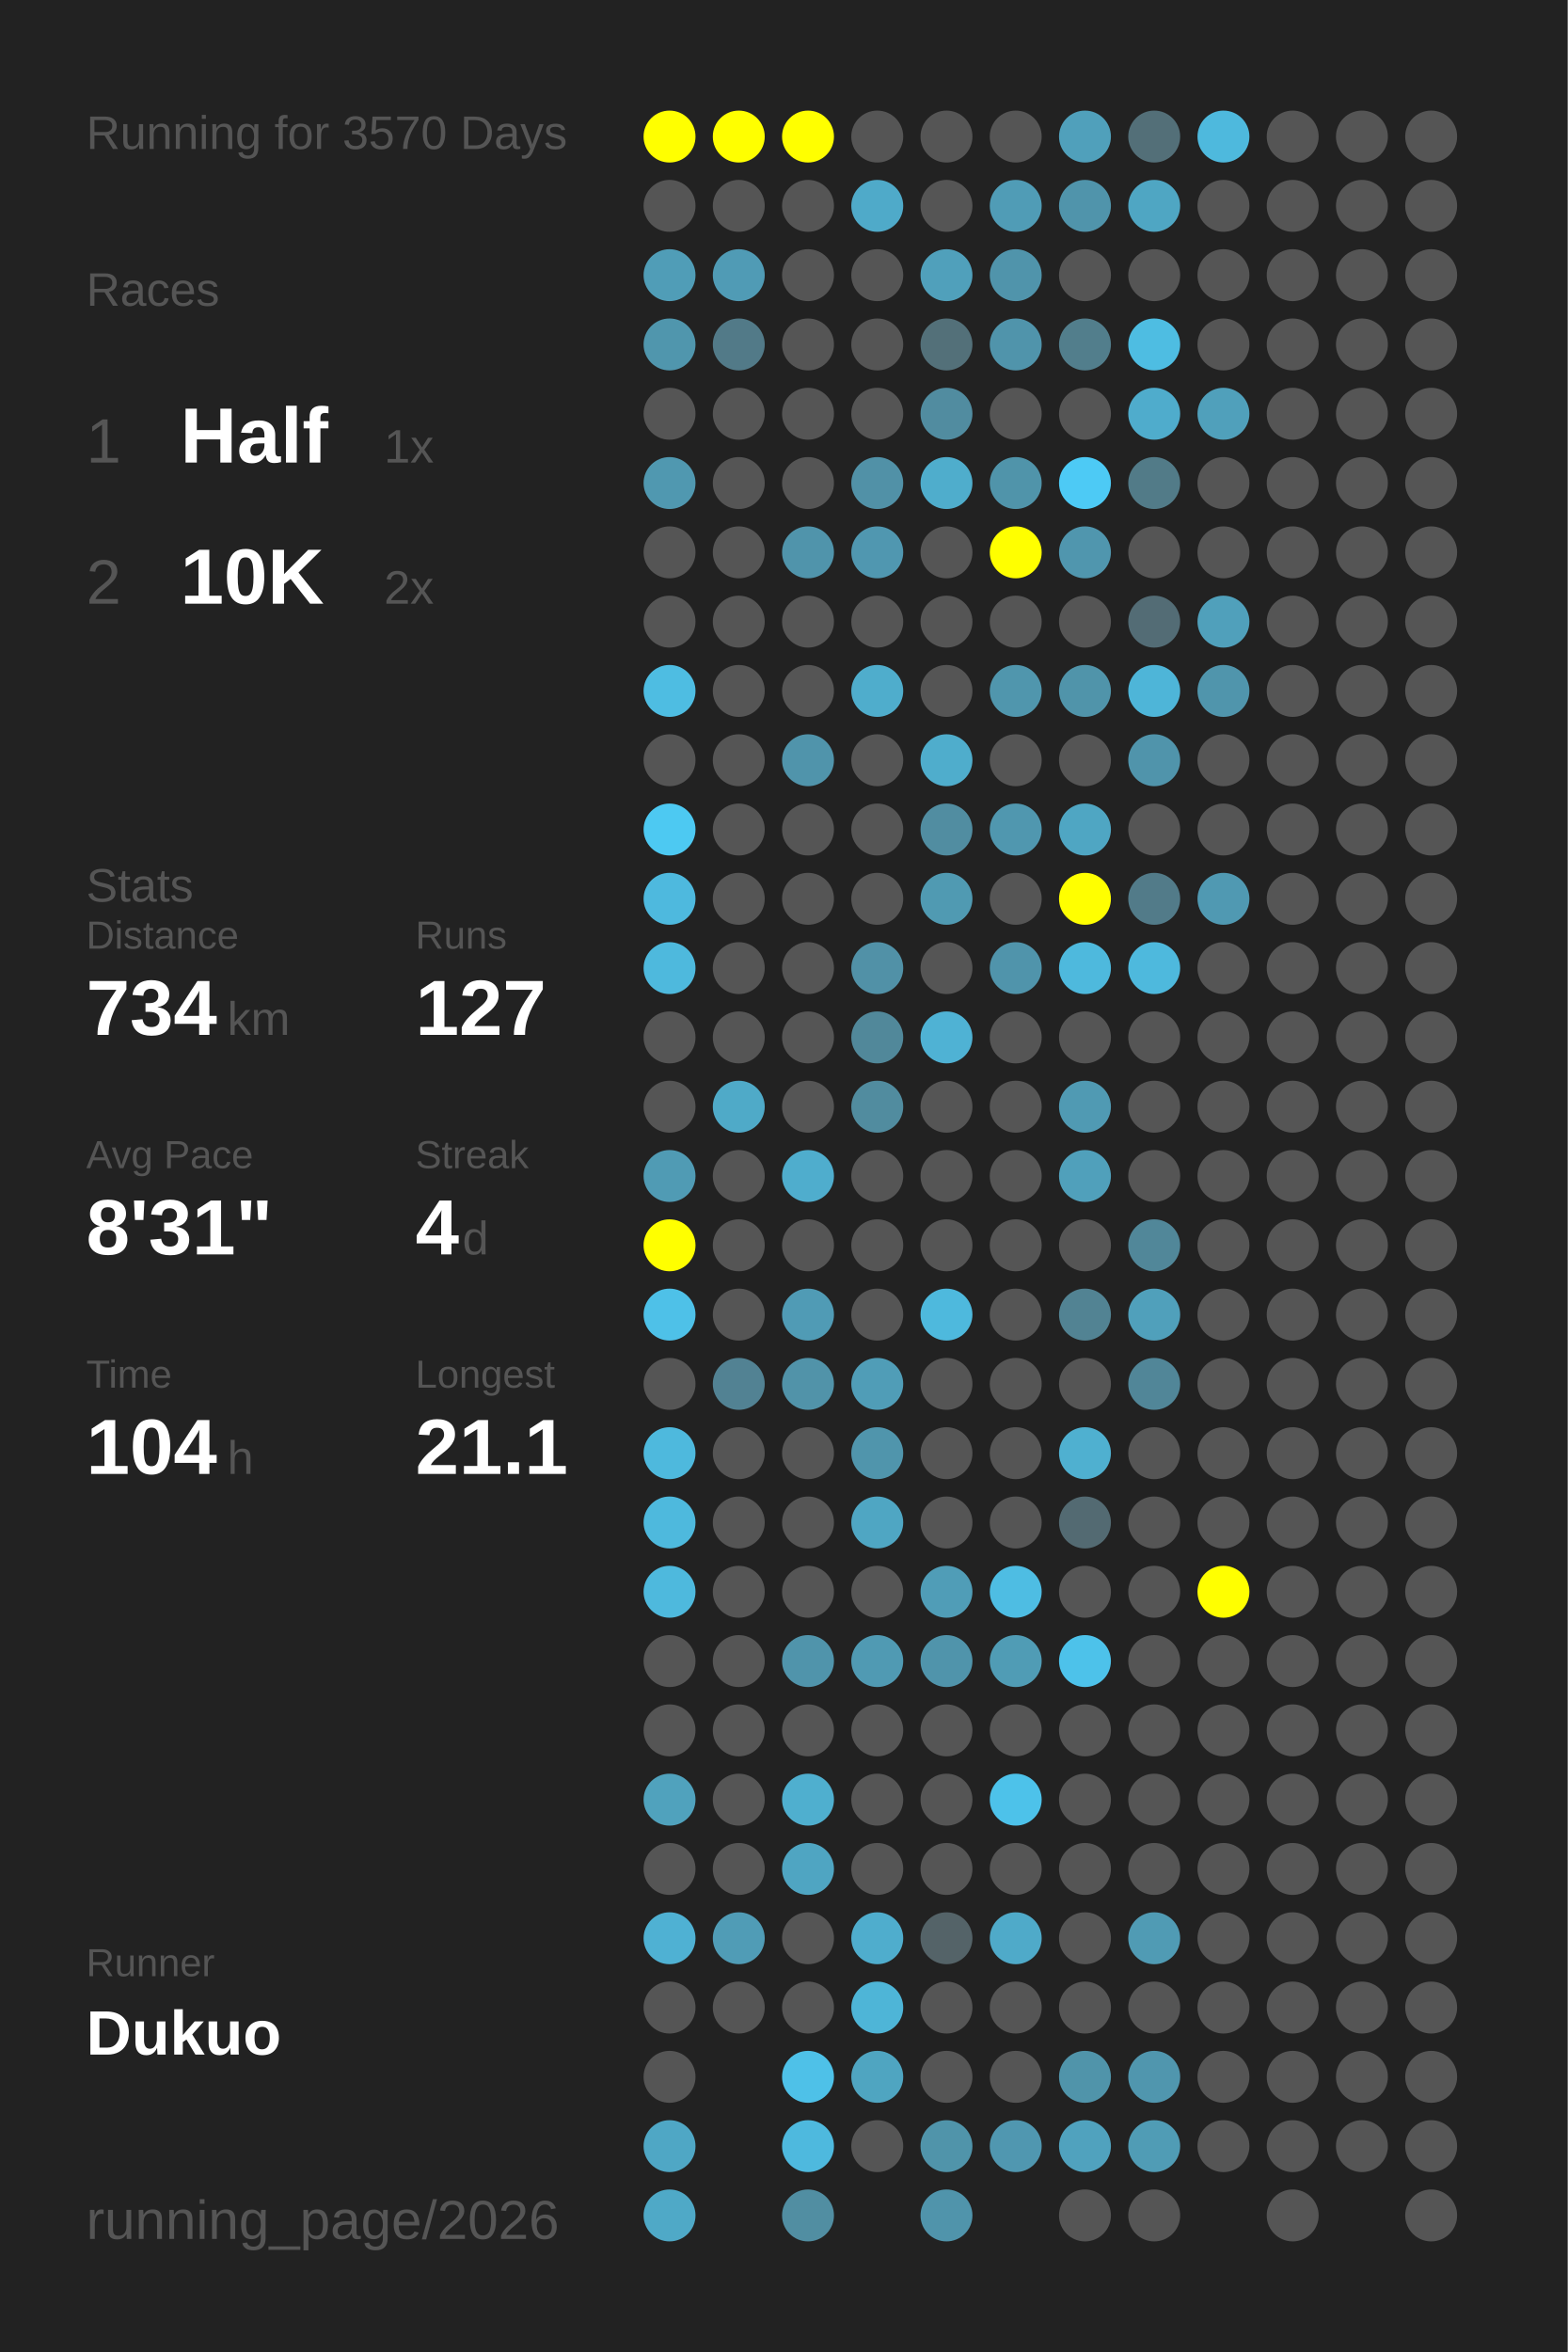
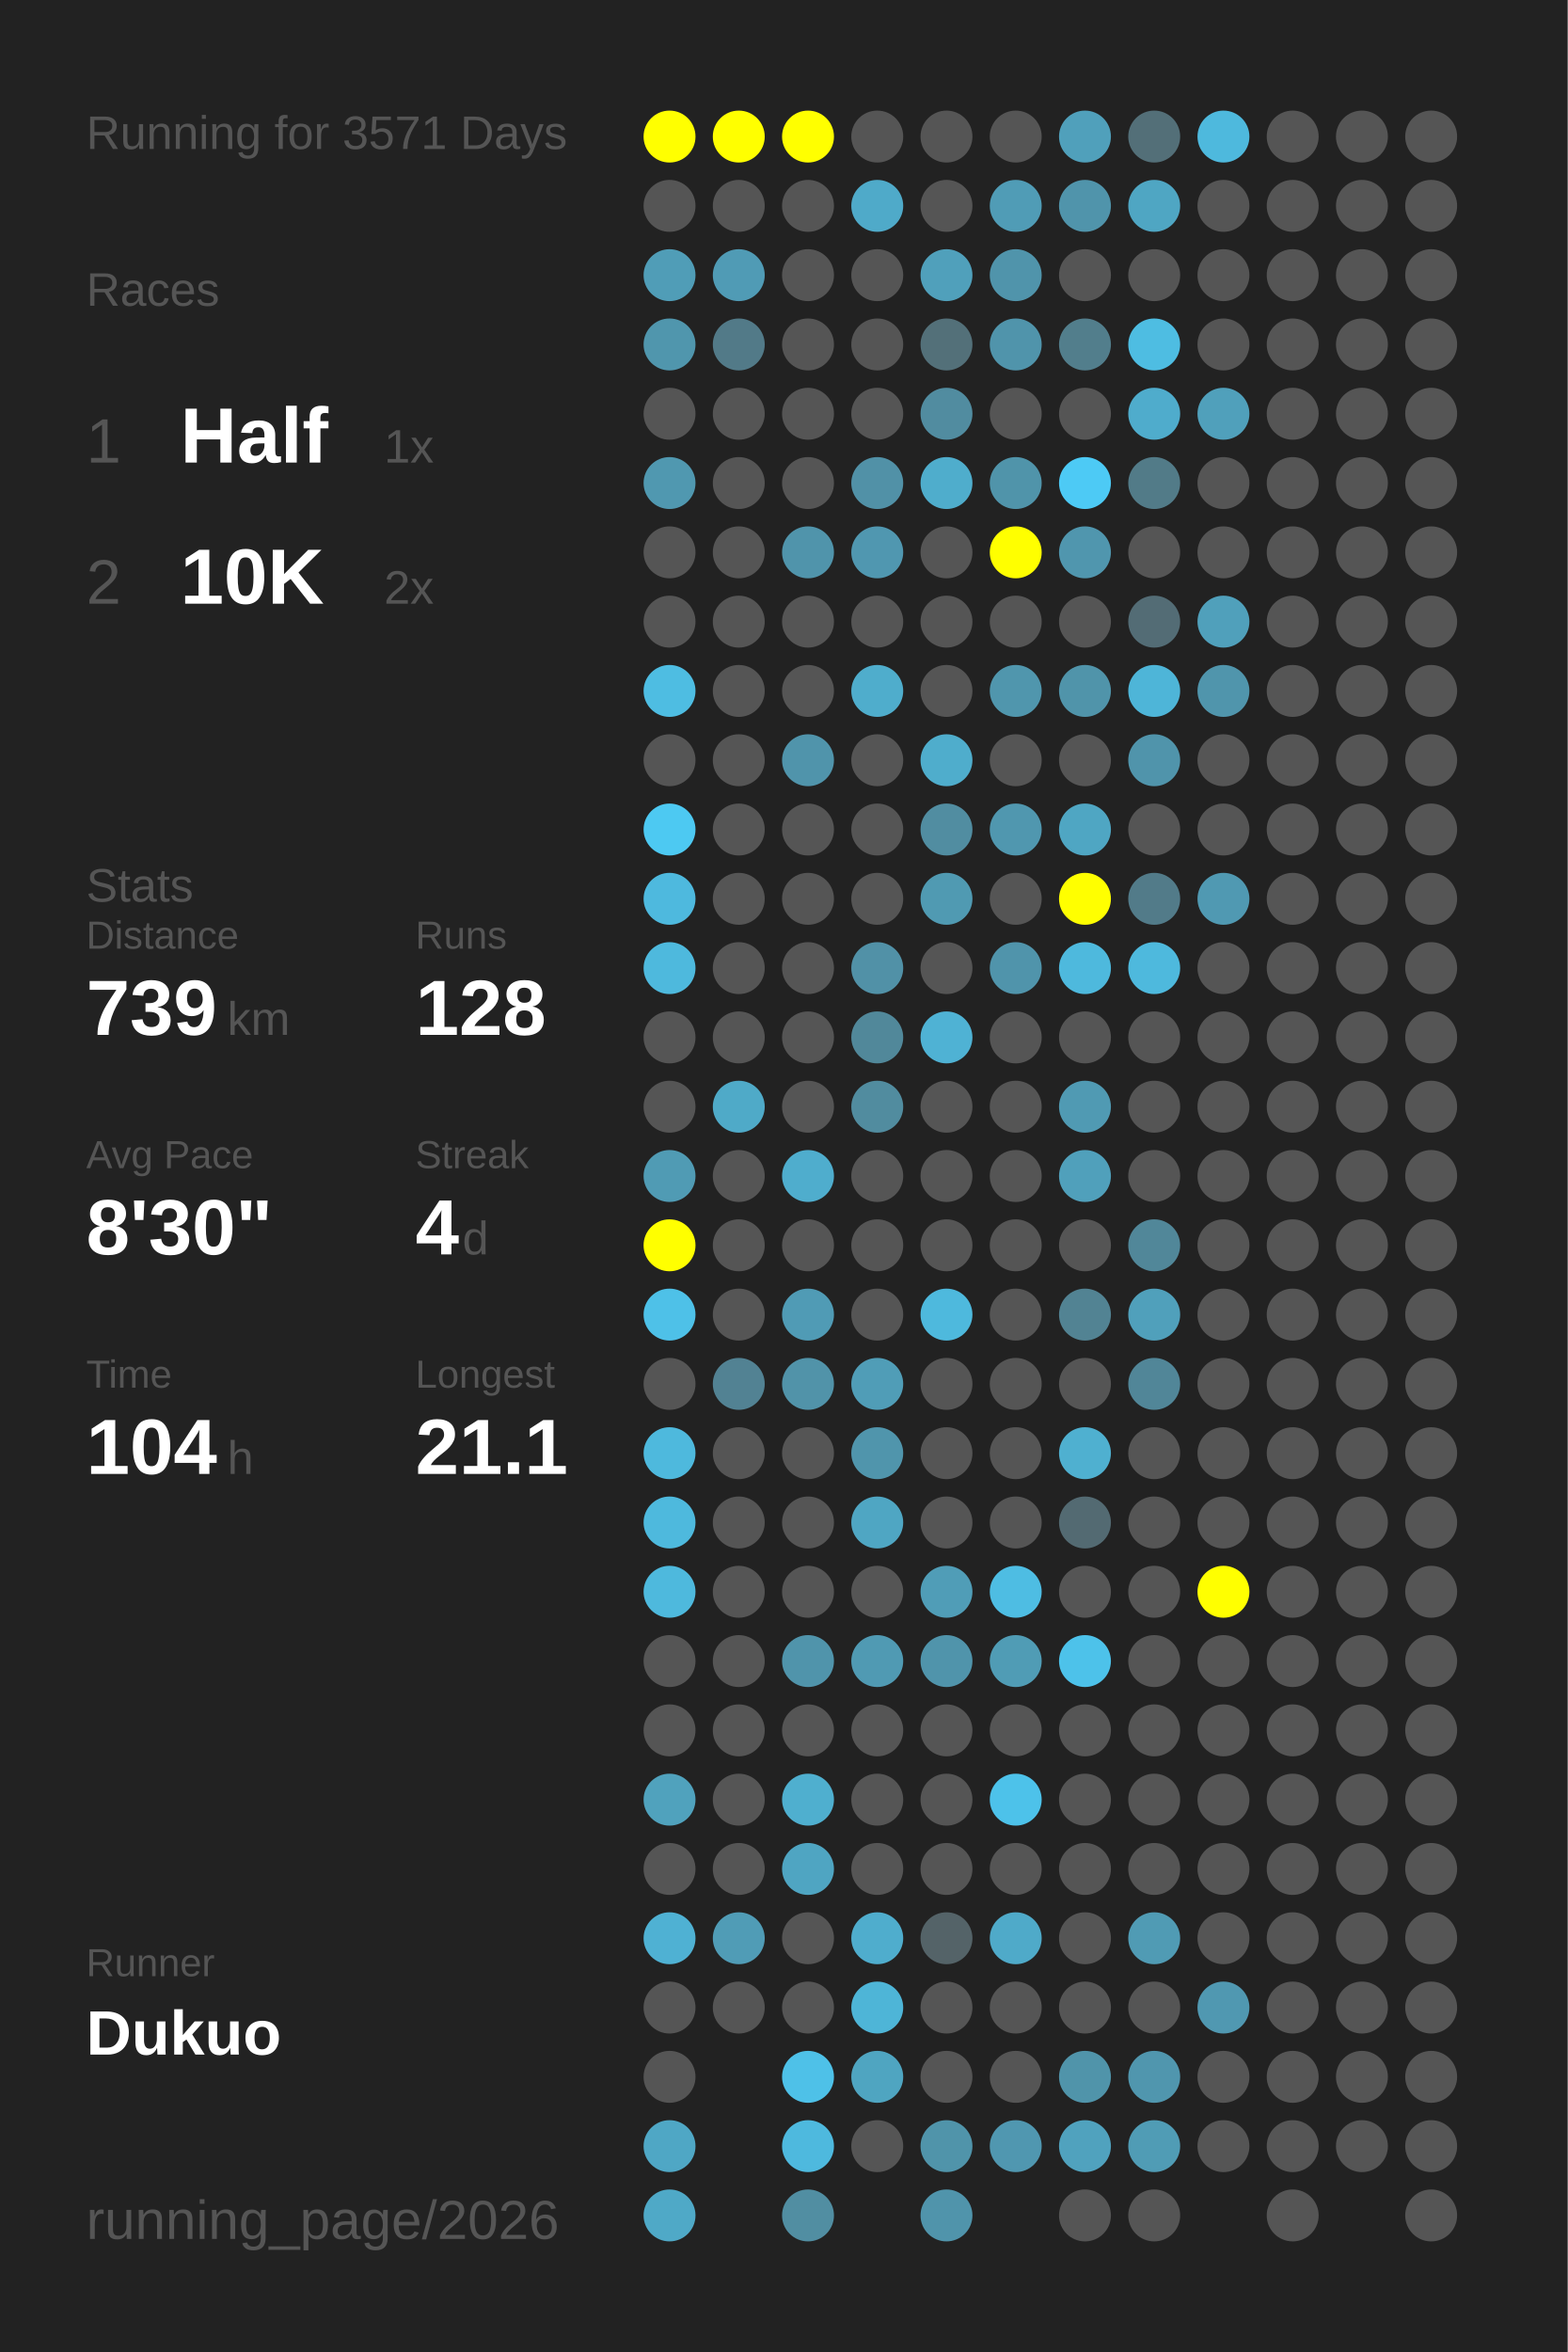
<svg xmlns="http://www.w3.org/2000/svg" baseProfile="full" height="300mm" version="1.1" viewBox="0,0,200,300" width="200mm">
  <defs />
  <rect fill="#222222" height="300" width="200" x="0" y="0" />
-   <text fill="#555555" style="font-size:6px; font-family:Arial;" x="11" y="19">Running for 3570 Days</text>
+   <text fill="#555555" style="font-size:6px; font-family:Arial;" x="11" y="19">Running for 3571 Days</text>
  <text fill="#555555" style="font-size:6px; font-family:Arial;" x="11" y="39">Races</text>
  <text fill="#555555" style="font-size:8px; font-family:Arial;" x="11" y="59">1</text>
  <text fill="#FFFFFF" style="font-size:10px; font-family:Arial; font-weight:bold;" x="23" y="59">Half</text>
  <text fill="#555555" style="font-size:6px; font-family:Arial;" x="49" y="59">1x</text>
  <text fill="#555555" style="font-size:8px; font-family:Arial;" x="11" y="77">2</text>
  <text fill="#FFFFFF" style="font-size:10px; font-family:Arial; font-weight:bold;" x="23" y="77">10K</text>
  <text fill="#555555" style="font-size:6px; font-family:Arial;" x="49" y="77">2x</text>
  <text fill="#555555" style="font-size:6px; font-family:Arial;" x="11" y="115">Stats</text>
  <text fill="#555555" style="font-size:5px; font-family:Arial;" x="11" y="121">Distance</text>
-   <text fill="#FFFFFF" style="font-size:10px; font-family:Arial; font-weight:bold;" x="11" y="132">734</text>
+   <text fill="#FFFFFF" style="font-size:10px; font-family:Arial; font-weight:bold;" x="11" y="132">739</text>
  <text fill="#555555" style="font-size:6px; font-family:Arial;" x="29" y="132">km</text>
  <text fill="#555555" style="font-size:5px; font-family:Arial;" x="53" y="121">Runs</text>
-   <text fill="#FFFFFF" style="font-size:10px; font-family:Arial; font-weight:bold;" x="53" y="132">127</text>
+   <text fill="#FFFFFF" style="font-size:10px; font-family:Arial; font-weight:bold;" x="53" y="132">128</text>
  <text fill="#555555" style="font-size:5px; font-family:Arial;" x="11" y="149">Avg Pace</text>
-   <text fill="#FFFFFF" style="font-size:10px; font-family:Arial; font-weight:bold;" x="11" y="160">8'31"</text>
+   <text fill="#FFFFFF" style="font-size:10px; font-family:Arial; font-weight:bold;" x="11" y="160">8'30"</text>
  <text fill="#555555" style="font-size:5px; font-family:Arial;" x="53" y="149">Streak</text>
  <text fill="#FFFFFF" style="font-size:10px; font-family:Arial; font-weight:bold;" x="53" y="160">4</text>
  <text fill="#555555" style="font-size:6px; font-family:Arial;" x="59" y="160">d</text>
  <text fill="#555555" style="font-size:5px; font-family:Arial;" x="11" y="177">Time</text>
  <text fill="#FFFFFF" style="font-size:10px; font-family:Arial; font-weight:bold;" x="11" y="188">104</text>
  <text fill="#555555" style="font-size:6px; font-family:Arial;" x="29" y="188">h</text>
  <text fill="#555555" style="font-size:5px; font-family:Arial;" x="53" y="177">Longest</text>
  <text fill="#FFFFFF" style="font-size:10px; font-family:Arial; font-weight:bold;" x="53" y="188">21.1</text>
  <text fill="#555555" style="font-size:5px; font-family:Arial;" x="11" y="252.065">Runner</text>
  <text fill="#FFFFFF" style="font-size:8px; font-family:Arial; font-weight:bold;" x="11" y="262.065">Dukuo</text>
  <text fill="#555555" style="font-size:7px; font-family:Arial;" x="11" y="285.581">running_page/2026</text>
  <circle cx="85.417" cy="17.419" fill="#FFFF00" r="3.312" />
  <circle cx="85.417" cy="26.258" fill="#555555" r="3.312" />
  <circle cx="85.417" cy="35.097" fill="#509db7" r="3.312" />
  <circle cx="85.417" cy="43.935" fill="#5096ad" r="3.312" />
  <circle cx="85.417" cy="52.774" fill="#555555" r="3.312" />
  <circle cx="85.417" cy="61.613" fill="#5098b0" r="3.312" />
  <circle cx="85.417" cy="70.452" fill="#555555" r="3.312" />
  <circle cx="85.417" cy="79.29" fill="#555555" r="3.312" />
  <circle cx="85.417" cy="88.129" fill="#4ebde2" r="3.312" />
  <circle cx="85.417" cy="96.968" fill="#555555" r="3.312" />
  <circle cx="85.417" cy="105.806" fill="#4dc9f2" r="3.312" />
  <circle cx="85.417" cy="114.645" fill="#4eb9de" r="3.312" />
  <circle cx="85.417" cy="123.484" fill="#4eb9dd" r="3.312" />
  <circle cx="85.417" cy="132.323" fill="#555555" r="3.312" />
  <circle cx="85.417" cy="141.161" fill="#555555" r="3.312" />
  <circle cx="85.417" cy="150" fill="#509bb4" r="3.312" />
  <circle cx="85.417" cy="158.839" fill="#FFFF00" r="3.312" />
  <circle cx="85.417" cy="167.677" fill="#4ec1e8" r="3.312" />
  <circle cx="85.417" cy="176.516" fill="#555555" r="3.312" />
  <circle cx="85.417" cy="185.355" fill="#4eb9dd" r="3.312" />
  <circle cx="85.417" cy="194.194" fill="#4eb9dd" r="3.312" />
  <circle cx="85.417" cy="203.032" fill="#4eb9dd" r="3.312" />
  <circle cx="85.417" cy="211.871" fill="#555555" r="3.312" />
  <circle cx="85.417" cy="220.71" fill="#555555" r="3.312" />
  <circle cx="85.417" cy="229.548" fill="#50a2bd" r="3.312" />
  <circle cx="85.417" cy="238.387" fill="#555555" r="3.312" />
  <circle cx="85.417" cy="247.226" fill="#4fb1d3" r="3.312" />
  <circle cx="85.417" cy="256.065" fill="#555555" r="3.312" />
  <circle cx="85.417" cy="264.903" fill="#555555" r="3.312" />
  <circle cx="85.417" cy="273.742" fill="#4fa7c5" r="3.312" />
  <circle cx="85.417" cy="282.581" fill="#4fa9c7" r="3.312" />
  <circle cx="94.25" cy="17.419" fill="#FFFF00" r="3.312" />
  <circle cx="94.25" cy="26.258" fill="#555555" r="3.312" />
  <circle cx="94.25" cy="35.097" fill="#509bb5" r="3.312" />
  <circle cx="94.25" cy="43.935" fill="#527a88" r="3.312" />
  <circle cx="94.25" cy="52.774" fill="#555555" r="3.312" />
  <circle cx="94.25" cy="61.613" fill="#555555" r="3.312" />
  <circle cx="94.25" cy="70.452" fill="#555555" r="3.312" />
  <circle cx="94.25" cy="79.29" fill="#555555" r="3.312" />
  <circle cx="94.25" cy="88.129" fill="#555555" r="3.312" />
  <circle cx="94.25" cy="96.968" fill="#555555" r="3.312" />
  <circle cx="94.25" cy="105.806" fill="#555555" r="3.312" />
  <circle cx="94.25" cy="114.645" fill="#555555" r="3.312" />
  <circle cx="94.25" cy="123.484" fill="#555555" r="3.312" />
  <circle cx="94.25" cy="132.323" fill="#555555" r="3.312" />
  <circle cx="94.25" cy="141.161" fill="#4faac8" r="3.312" />
  <circle cx="94.25" cy="150" fill="#555555" r="3.312" />
  <circle cx="94.25" cy="158.839" fill="#555555" r="3.312" />
  <circle cx="94.25" cy="167.677" fill="#555555" r="3.312" />
  <circle cx="94.25" cy="176.516" fill="#528293" r="3.312" />
  <circle cx="94.25" cy="185.355" fill="#555555" r="3.312" />
  <circle cx="94.25" cy="194.194" fill="#555555" r="3.312" />
  <circle cx="94.25" cy="203.032" fill="#555555" r="3.312" />
  <circle cx="94.25" cy="211.871" fill="#555555" r="3.312" />
  <circle cx="94.25" cy="220.71" fill="#555555" r="3.312" />
  <circle cx="94.25" cy="229.548" fill="#555555" r="3.312" />
  <circle cx="94.25" cy="238.387" fill="#555555" r="3.312" />
  <circle cx="94.25" cy="247.226" fill="#509cb6" r="3.312" />
  <circle cx="94.25" cy="256.065" fill="#555555" r="3.312" />
  <circle cx="103.083" cy="17.419" fill="#FFFF00" r="3.312" />
  <circle cx="103.083" cy="26.258" fill="#555555" r="3.312" />
  <circle cx="103.083" cy="35.097" fill="#555555" r="3.312" />
  <circle cx="103.083" cy="43.935" fill="#555555" r="3.312" />
  <circle cx="103.083" cy="52.774" fill="#555555" r="3.312" />
  <circle cx="103.083" cy="61.613" fill="#555555" r="3.312" />
  <circle cx="103.083" cy="70.452" fill="#5094ab" r="3.312" />
  <circle cx="103.083" cy="79.29" fill="#555555" r="3.312" />
  <circle cx="103.083" cy="88.129" fill="#555555" r="3.312" />
  <circle cx="103.083" cy="96.968" fill="#5094ab" r="3.312" />
  <circle cx="103.083" cy="105.806" fill="#555555" r="3.312" />
  <circle cx="103.083" cy="114.645" fill="#555555" r="3.312" />
  <circle cx="103.083" cy="123.484" fill="#555555" r="3.312" />
  <circle cx="103.083" cy="132.323" fill="#555555" r="3.312" />
  <circle cx="103.083" cy="141.161" fill="#555555" r="3.312" />
  <circle cx="103.083" cy="150" fill="#4fadcd" r="3.312" />
  <circle cx="103.083" cy="158.839" fill="#555555" r="3.312" />
  <circle cx="103.083" cy="167.677" fill="#509bb5" r="3.312" />
  <circle cx="103.083" cy="176.516" fill="#5193a9" r="3.312" />
  <circle cx="103.083" cy="185.355" fill="#555555" r="3.312" />
  <circle cx="103.083" cy="194.194" fill="#555555" r="3.312" />
  <circle cx="103.083" cy="203.032" fill="#555555" r="3.312" />
  <circle cx="103.083" cy="211.871" fill="#5094ab" r="3.312" />
  <circle cx="103.083" cy="220.71" fill="#555555" r="3.312" />
  <circle cx="103.083" cy="229.548" fill="#4fafcf" r="3.312" />
  <circle cx="103.083" cy="238.387" fill="#4fa5c2" r="3.312" />
  <circle cx="103.083" cy="247.226" fill="#555555" r="3.312" />
  <circle cx="103.083" cy="256.065" fill="#555555" r="3.312" />
  <circle cx="103.083" cy="264.903" fill="#4ec1e8" r="3.312" />
  <circle cx="103.083" cy="273.742" fill="#4eb9de" r="3.312" />
  <circle cx="103.083" cy="282.581" fill="#518ea2" r="3.312" />
  <circle cx="111.917" cy="17.419" fill="#555555" r="3.312" />
  <circle cx="111.917" cy="26.258" fill="#4faac9" r="3.312" />
  <circle cx="111.917" cy="35.097" fill="#555555" r="3.312" />
  <circle cx="111.917" cy="43.935" fill="#555555" r="3.312" />
  <circle cx="111.917" cy="52.774" fill="#555555" r="3.312" />
  <circle cx="111.917" cy="61.613" fill="#5191a7" r="3.312" />
  <circle cx="111.917" cy="70.452" fill="#5097b0" r="3.312" />
  <circle cx="111.917" cy="79.29" fill="#555555" r="3.312" />
  <circle cx="111.917" cy="88.129" fill="#4fadcc" r="3.312" />
  <circle cx="111.917" cy="96.968" fill="#555555" r="3.312" />
  <circle cx="111.917" cy="105.806" fill="#555555" r="3.312" />
  <circle cx="111.917" cy="114.645" fill="#555555" r="3.312" />
  <circle cx="111.917" cy="123.484" fill="#5191a7" r="3.312" />
  <circle cx="111.917" cy="132.323" fill="#51889a" r="3.312" />
  <circle cx="111.917" cy="141.161" fill="#518c9f" r="3.312" />
  <circle cx="111.917" cy="150" fill="#555555" r="3.312" />
  <circle cx="111.917" cy="158.839" fill="#555555" r="3.312" />
  <circle cx="111.917" cy="167.677" fill="#555555" r="3.312" />
  <circle cx="111.917" cy="176.516" fill="#509db7" r="3.312" />
  <circle cx="111.917" cy="185.355" fill="#5095ac" r="3.312" />
  <circle cx="111.917" cy="194.194" fill="#4fa6c3" r="3.312" />
  <circle cx="111.917" cy="203.032" fill="#555555" r="3.312" />
  <circle cx="111.917" cy="211.871" fill="#509ab3" r="3.312" />
  <circle cx="111.917" cy="220.71" fill="#555555" r="3.312" />
  <circle cx="111.917" cy="229.548" fill="#555555" r="3.312" />
  <circle cx="111.917" cy="238.387" fill="#555555" r="3.312" />
  <circle cx="111.917" cy="247.226" fill="#4fadcd" r="3.312" />
  <circle cx="111.917" cy="256.065" fill="#4eb5d7" r="3.312" />
  <circle cx="111.917" cy="264.903" fill="#4fa5c1" r="3.312" />
  <circle cx="111.917" cy="273.742" fill="#555555" r="3.312" />
  <circle cx="120.75" cy="17.419" fill="#555555" r="3.312" />
  <circle cx="120.75" cy="26.258" fill="#555555" r="3.312" />
  <circle cx="120.75" cy="35.097" fill="#50a0bb" r="3.312" />
  <circle cx="120.75" cy="43.935" fill="#537079" r="3.312" />
  <circle cx="120.75" cy="52.774" fill="#518ca0" r="3.312" />
  <circle cx="120.75" cy="61.613" fill="#4fadcc" r="3.312" />
  <circle cx="120.75" cy="70.452" fill="#555555" r="3.312" />
  <circle cx="120.75" cy="79.29" fill="#555555" r="3.312" />
  <circle cx="120.75" cy="88.129" fill="#555555" r="3.312" />
  <circle cx="120.75" cy="96.968" fill="#4fadcc" r="3.312" />
  <circle cx="120.75" cy="105.806" fill="#518da1" r="3.312" />
  <circle cx="120.75" cy="114.645" fill="#509ab2" r="3.312" />
  <circle cx="120.75" cy="123.484" fill="#555555" r="3.312" />
  <circle cx="120.75" cy="132.323" fill="#4fb2d4" r="3.312" />
  <circle cx="120.75" cy="141.161" fill="#555555" r="3.312" />
  <circle cx="120.75" cy="150" fill="#555555" r="3.312" />
  <circle cx="120.75" cy="158.839" fill="#555555" r="3.312" />
  <circle cx="120.75" cy="167.677" fill="#4eb9dd" r="3.312" />
  <circle cx="120.75" cy="176.516" fill="#555555" r="3.312" />
  <circle cx="120.75" cy="185.355" fill="#555555" r="3.312" />
  <circle cx="120.75" cy="194.194" fill="#555555" r="3.312" />
  <circle cx="120.75" cy="203.032" fill="#509db7" r="3.312" />
  <circle cx="120.75" cy="211.871" fill="#5094ab" r="3.312" />
  <circle cx="120.75" cy="220.71" fill="#555555" r="3.312" />
  <circle cx="120.75" cy="229.548" fill="#555555" r="3.312" />
  <circle cx="120.75" cy="238.387" fill="#555555" r="3.312" />
  <circle cx="120.75" cy="247.226" fill="#546368" r="3.312" />
  <circle cx="120.75" cy="256.065" fill="#555555" r="3.312" />
  <circle cx="120.75" cy="264.903" fill="#555555" r="3.312" />
  <circle cx="120.75" cy="273.742" fill="#5094aa" r="3.312" />
  <circle cx="120.75" cy="282.581" fill="#5094ab" r="3.312" />
  <circle cx="129.583" cy="17.419" fill="#555555" r="3.312" />
  <circle cx="129.583" cy="26.258" fill="#509cb6" r="3.312" />
  <circle cx="129.583" cy="35.097" fill="#5094ab" r="3.312" />
  <circle cx="129.583" cy="43.935" fill="#5094ab" r="3.312" />
  <circle cx="129.583" cy="52.774" fill="#555555" r="3.312" />
  <circle cx="129.583" cy="61.613" fill="#5094aa" r="3.312" />
  <circle cx="129.583" cy="70.452" fill="#FFFF00" r="3.312" />
  <circle cx="129.583" cy="79.29" fill="#555555" r="3.312" />
  <circle cx="129.583" cy="88.129" fill="#5096ad" r="3.312" />
  <circle cx="129.583" cy="96.968" fill="#555555" r="3.312" />
  <circle cx="129.583" cy="105.806" fill="#5097af" r="3.312" />
  <circle cx="129.583" cy="114.645" fill="#555555" r="3.312" />
  <circle cx="129.583" cy="123.484" fill="#5094ab" r="3.312" />
  <circle cx="129.583" cy="132.323" fill="#555555" r="3.312" />
  <circle cx="129.583" cy="141.161" fill="#555555" r="3.312" />
  <circle cx="129.583" cy="150" fill="#555555" r="3.312" />
  <circle cx="129.583" cy="158.839" fill="#555555" r="3.312" />
  <circle cx="129.583" cy="167.677" fill="#555555" r="3.312" />
  <circle cx="129.583" cy="176.516" fill="#555555" r="3.312" />
  <circle cx="129.583" cy="185.355" fill="#555555" r="3.312" />
  <circle cx="129.583" cy="194.194" fill="#555555" r="3.312" />
  <circle cx="129.583" cy="203.032" fill="#4ebde3" r="3.312" />
  <circle cx="129.583" cy="211.871" fill="#509cb5" r="3.312" />
  <circle cx="129.583" cy="220.71" fill="#555555" r="3.312" />
  <circle cx="129.583" cy="229.548" fill="#4dc2ea" r="3.312" />
  <circle cx="129.583" cy="238.387" fill="#555555" r="3.312" />
  <circle cx="129.583" cy="247.226" fill="#4faac9" r="3.312" />
  <circle cx="129.583" cy="256.065" fill="#555555" r="3.312" />
  <circle cx="129.583" cy="264.903" fill="#555555" r="3.312" />
  <circle cx="129.583" cy="273.742" fill="#5097b0" r="3.312" />
  <circle cx="138.417" cy="17.419" fill="#50a0bb" r="3.312" />
  <circle cx="138.417" cy="26.258" fill="#5094ab" r="3.312" />
  <circle cx="138.417" cy="35.097" fill="#555555" r="3.312" />
  <circle cx="138.417" cy="43.935" fill="#527e8c" r="3.312" />
  <circle cx="138.417" cy="52.774" fill="#555555" r="3.312" />
  <circle cx="138.417" cy="61.613" fill="#4dcaf5" r="3.312" />
  <circle cx="138.417" cy="70.452" fill="#5096ae" r="3.312" />
  <circle cx="138.417" cy="79.29" fill="#555555" r="3.312" />
  <circle cx="138.417" cy="88.129" fill="#5094aa" r="3.312" />
  <circle cx="138.417" cy="96.968" fill="#555555" r="3.312" />
  <circle cx="138.417" cy="105.806" fill="#4fa6c3" r="3.312" />
  <circle cx="138.417" cy="114.645" fill="#FFFF00" r="3.312" />
  <circle cx="138.417" cy="123.484" fill="#4eb9dd" r="3.312" />
  <circle cx="138.417" cy="132.323" fill="#555555" r="3.312" />
  <circle cx="138.417" cy="141.161" fill="#509ab3" r="3.312" />
  <circle cx="138.417" cy="150" fill="#50a0bb" r="3.312" />
  <circle cx="138.417" cy="158.839" fill="#555555" r="3.312" />
  <circle cx="138.417" cy="167.677" fill="#528393" r="3.312" />
  <circle cx="138.417" cy="176.516" fill="#555555" r="3.312" />
  <circle cx="138.417" cy="185.355" fill="#4fb0d0" r="3.312" />
  <circle cx="138.417" cy="194.194" fill="#536a72" r="3.312" />
  <circle cx="138.417" cy="203.032" fill="#555555" r="3.312" />
  <circle cx="138.417" cy="211.871" fill="#4dc2ea" r="3.312" />
  <circle cx="138.417" cy="220.71" fill="#555555" r="3.312" />
  <circle cx="138.417" cy="229.548" fill="#555555" r="3.312" />
  <circle cx="138.417" cy="238.387" fill="#555555" r="3.312" />
  <circle cx="138.417" cy="247.226" fill="#555555" r="3.312" />
  <circle cx="138.417" cy="256.065" fill="#555555" r="3.312" />
  <circle cx="138.417" cy="264.903" fill="#5094aa" r="3.312" />
  <circle cx="138.417" cy="273.742" fill="#50a2be" r="3.312" />
  <circle cx="138.417" cy="282.581" fill="#555555" r="3.312" />
  <circle cx="147.25" cy="17.419" fill="#536f78" r="3.312" />
  <circle cx="147.25" cy="26.258" fill="#4fa6c3" r="3.312" />
  <circle cx="147.25" cy="35.097" fill="#555555" r="3.312" />
  <circle cx="147.25" cy="43.935" fill="#4ebde2" r="3.312" />
  <circle cx="147.25" cy="52.774" fill="#4faccc" r="3.312" />
  <circle cx="147.25" cy="61.613" fill="#527b88" r="3.312" />
  <circle cx="147.25" cy="70.452" fill="#555555" r="3.312" />
  <circle cx="147.25" cy="79.29" fill="#536c75" r="3.312" />
  <circle cx="147.25" cy="88.129" fill="#4eb5d8" r="3.312" />
  <circle cx="147.25" cy="96.968" fill="#5094ab" r="3.312" />
  <circle cx="147.25" cy="105.806" fill="#555555" r="3.312" />
  <circle cx="147.25" cy="114.645" fill="#527b89" r="3.312" />
  <circle cx="147.25" cy="123.484" fill="#4eb9dd" r="3.312" />
  <circle cx="147.25" cy="132.323" fill="#555555" r="3.312" />
  <circle cx="147.25" cy="141.161" fill="#555555" r="3.312" />
  <circle cx="147.25" cy="150" fill="#555555" r="3.312" />
  <circle cx="147.25" cy="158.839" fill="#518799" r="3.312" />
  <circle cx="147.25" cy="167.677" fill="#50a0bb" r="3.312" />
  <circle cx="147.25" cy="176.516" fill="#518698" r="3.312" />
  <circle cx="147.25" cy="185.355" fill="#555555" r="3.312" />
  <circle cx="147.25" cy="194.194" fill="#555555" r="3.312" />
  <circle cx="147.25" cy="203.032" fill="#555555" r="3.312" />
  <circle cx="147.25" cy="211.871" fill="#555555" r="3.312" />
  <circle cx="147.25" cy="220.71" fill="#555555" r="3.312" />
  <circle cx="147.25" cy="229.548" fill="#555555" r="3.312" />
  <circle cx="147.25" cy="238.387" fill="#555555" r="3.312" />
  <circle cx="147.25" cy="247.226" fill="#509bb4" r="3.312" />
  <circle cx="147.25" cy="256.065" fill="#555555" r="3.312" />
  <circle cx="147.25" cy="264.903" fill="#5096ae" r="3.312" />
  <circle cx="147.25" cy="273.742" fill="#509cb5" r="3.312" />
  <circle cx="147.25" cy="282.581" fill="#555555" r="3.312" />
  <circle cx="156.083" cy="17.419" fill="#4eb9dd" r="3.312" />
  <circle cx="156.083" cy="26.258" fill="#555555" r="3.312" />
  <circle cx="156.083" cy="35.097" fill="#555555" r="3.312" />
  <circle cx="156.083" cy="43.935" fill="#555555" r="3.312" />
  <circle cx="156.083" cy="52.774" fill="#50a0bb" r="3.312" />
  <circle cx="156.083" cy="61.613" fill="#555555" r="3.312" />
  <circle cx="156.083" cy="70.452" fill="#555555" r="3.312" />
  <circle cx="156.083" cy="79.29" fill="#50a0bb" r="3.312" />
  <circle cx="156.083" cy="88.129" fill="#5095ac" r="3.312" />
  <circle cx="156.083" cy="96.968" fill="#555555" r="3.312" />
  <circle cx="156.083" cy="105.806" fill="#555555" r="3.312" />
  <circle cx="156.083" cy="114.645" fill="#5099b2" r="3.312" />
  <circle cx="156.083" cy="123.484" fill="#555555" r="3.312" />
  <circle cx="156.083" cy="132.323" fill="#555555" r="3.312" />
  <circle cx="156.083" cy="141.161" fill="#555555" r="3.312" />
  <circle cx="156.083" cy="150" fill="#555555" r="3.312" />
  <circle cx="156.083" cy="158.839" fill="#555555" r="3.312" />
  <circle cx="156.083" cy="167.677" fill="#555555" r="3.312" />
  <circle cx="156.083" cy="176.516" fill="#555555" r="3.312" />
  <circle cx="156.083" cy="185.355" fill="#555555" r="3.312" />
  <circle cx="156.083" cy="194.194" fill="#555555" r="3.312" />
  <circle cx="156.083" cy="203.032" fill="#FFFF00" r="3.312" />
  <circle cx="156.083" cy="211.871" fill="#555555" r="3.312" />
  <circle cx="156.083" cy="220.71" fill="#555555" r="3.312" />
  <circle cx="156.083" cy="229.548" fill="#555555" r="3.312" />
  <circle cx="156.083" cy="238.387" fill="#555555" r="3.312" />
  <circle cx="156.083" cy="247.226" fill="#555555" r="3.312" />
-   <circle cx="156.083" cy="256.065" fill="#555555" r="3.312" />
+   <circle cx="156.083" cy="256.065" fill="#5098b1" r="3.312" />
  <circle cx="156.083" cy="264.903" fill="#555555" r="3.312" />
  <circle cx="156.083" cy="273.742" fill="#555555" r="3.312" />
  <circle cx="164.917" cy="17.419" fill="#555555" r="3.312" />
  <circle cx="164.917" cy="26.258" fill="#555555" r="3.312" />
  <circle cx="164.917" cy="35.097" fill="#555555" r="3.312" />
  <circle cx="164.917" cy="43.935" fill="#555555" r="3.312" />
  <circle cx="164.917" cy="52.774" fill="#555555" r="3.312" />
  <circle cx="164.917" cy="61.613" fill="#555555" r="3.312" />
  <circle cx="164.917" cy="70.452" fill="#555555" r="3.312" />
  <circle cx="164.917" cy="79.29" fill="#555555" r="3.312" />
  <circle cx="164.917" cy="88.129" fill="#555555" r="3.312" />
  <circle cx="164.917" cy="96.968" fill="#555555" r="3.312" />
  <circle cx="164.917" cy="105.806" fill="#555555" r="3.312" />
  <circle cx="164.917" cy="114.645" fill="#555555" r="3.312" />
  <circle cx="164.917" cy="123.484" fill="#555555" r="3.312" />
  <circle cx="164.917" cy="132.323" fill="#555555" r="3.312" />
  <circle cx="164.917" cy="141.161" fill="#555555" r="3.312" />
  <circle cx="164.917" cy="150" fill="#555555" r="3.312" />
  <circle cx="164.917" cy="158.839" fill="#555555" r="3.312" />
  <circle cx="164.917" cy="167.677" fill="#555555" r="3.312" />
  <circle cx="164.917" cy="176.516" fill="#555555" r="3.312" />
  <circle cx="164.917" cy="185.355" fill="#555555" r="3.312" />
  <circle cx="164.917" cy="194.194" fill="#555555" r="3.312" />
  <circle cx="164.917" cy="203.032" fill="#555555" r="3.312" />
  <circle cx="164.917" cy="211.871" fill="#555555" r="3.312" />
  <circle cx="164.917" cy="220.71" fill="#555555" r="3.312" />
  <circle cx="164.917" cy="229.548" fill="#555555" r="3.312" />
  <circle cx="164.917" cy="238.387" fill="#555555" r="3.312" />
  <circle cx="164.917" cy="247.226" fill="#555555" r="3.312" />
  <circle cx="164.917" cy="256.065" fill="#555555" r="3.312" />
  <circle cx="164.917" cy="264.903" fill="#555555" r="3.312" />
  <circle cx="164.917" cy="273.742" fill="#555555" r="3.312" />
  <circle cx="164.917" cy="282.581" fill="#555555" r="3.312" />
  <circle cx="173.75" cy="17.419" fill="#555555" r="3.312" />
  <circle cx="173.75" cy="26.258" fill="#555555" r="3.312" />
  <circle cx="173.75" cy="35.097" fill="#555555" r="3.312" />
  <circle cx="173.75" cy="43.935" fill="#555555" r="3.312" />
  <circle cx="173.75" cy="52.774" fill="#555555" r="3.312" />
  <circle cx="173.75" cy="61.613" fill="#555555" r="3.312" />
  <circle cx="173.75" cy="70.452" fill="#555555" r="3.312" />
  <circle cx="173.75" cy="79.29" fill="#555555" r="3.312" />
  <circle cx="173.75" cy="88.129" fill="#555555" r="3.312" />
  <circle cx="173.75" cy="96.968" fill="#555555" r="3.312" />
  <circle cx="173.75" cy="105.806" fill="#555555" r="3.312" />
  <circle cx="173.75" cy="114.645" fill="#555555" r="3.312" />
  <circle cx="173.75" cy="123.484" fill="#555555" r="3.312" />
  <circle cx="173.75" cy="132.323" fill="#555555" r="3.312" />
  <circle cx="173.75" cy="141.161" fill="#555555" r="3.312" />
  <circle cx="173.75" cy="150" fill="#555555" r="3.312" />
  <circle cx="173.75" cy="158.839" fill="#555555" r="3.312" />
  <circle cx="173.75" cy="167.677" fill="#555555" r="3.312" />
  <circle cx="173.75" cy="176.516" fill="#555555" r="3.312" />
  <circle cx="173.75" cy="185.355" fill="#555555" r="3.312" />
  <circle cx="173.75" cy="194.194" fill="#555555" r="3.312" />
  <circle cx="173.75" cy="203.032" fill="#555555" r="3.312" />
  <circle cx="173.75" cy="211.871" fill="#555555" r="3.312" />
  <circle cx="173.75" cy="220.71" fill="#555555" r="3.312" />
  <circle cx="173.75" cy="229.548" fill="#555555" r="3.312" />
  <circle cx="173.75" cy="238.387" fill="#555555" r="3.312" />
  <circle cx="173.75" cy="247.226" fill="#555555" r="3.312" />
  <circle cx="173.75" cy="256.065" fill="#555555" r="3.312" />
  <circle cx="173.75" cy="264.903" fill="#555555" r="3.312" />
  <circle cx="173.75" cy="273.742" fill="#555555" r="3.312" />
  <circle cx="182.583" cy="17.419" fill="#555555" r="3.312" />
  <circle cx="182.583" cy="26.258" fill="#555555" r="3.312" />
  <circle cx="182.583" cy="35.097" fill="#555555" r="3.312" />
  <circle cx="182.583" cy="43.935" fill="#555555" r="3.312" />
  <circle cx="182.583" cy="52.774" fill="#555555" r="3.312" />
  <circle cx="182.583" cy="61.613" fill="#555555" r="3.312" />
  <circle cx="182.583" cy="70.452" fill="#555555" r="3.312" />
  <circle cx="182.583" cy="79.29" fill="#555555" r="3.312" />
  <circle cx="182.583" cy="88.129" fill="#555555" r="3.312" />
  <circle cx="182.583" cy="96.968" fill="#555555" r="3.312" />
  <circle cx="182.583" cy="105.806" fill="#555555" r="3.312" />
  <circle cx="182.583" cy="114.645" fill="#555555" r="3.312" />
  <circle cx="182.583" cy="123.484" fill="#555555" r="3.312" />
  <circle cx="182.583" cy="132.323" fill="#555555" r="3.312" />
  <circle cx="182.583" cy="141.161" fill="#555555" r="3.312" />
  <circle cx="182.583" cy="150" fill="#555555" r="3.312" />
  <circle cx="182.583" cy="158.839" fill="#555555" r="3.312" />
  <circle cx="182.583" cy="167.677" fill="#555555" r="3.312" />
  <circle cx="182.583" cy="176.516" fill="#555555" r="3.312" />
  <circle cx="182.583" cy="185.355" fill="#555555" r="3.312" />
  <circle cx="182.583" cy="194.194" fill="#555555" r="3.312" />
  <circle cx="182.583" cy="203.032" fill="#555555" r="3.312" />
  <circle cx="182.583" cy="211.871" fill="#555555" r="3.312" />
  <circle cx="182.583" cy="220.71" fill="#555555" r="3.312" />
  <circle cx="182.583" cy="229.548" fill="#555555" r="3.312" />
  <circle cx="182.583" cy="238.387" fill="#555555" r="3.312" />
  <circle cx="182.583" cy="247.226" fill="#555555" r="3.312" />
  <circle cx="182.583" cy="256.065" fill="#555555" r="3.312" />
  <circle cx="182.583" cy="264.903" fill="#555555" r="3.312" />
  <circle cx="182.583" cy="273.742" fill="#555555" r="3.312" />
  <circle cx="182.583" cy="282.581" fill="#555555" r="3.312" />
</svg>
